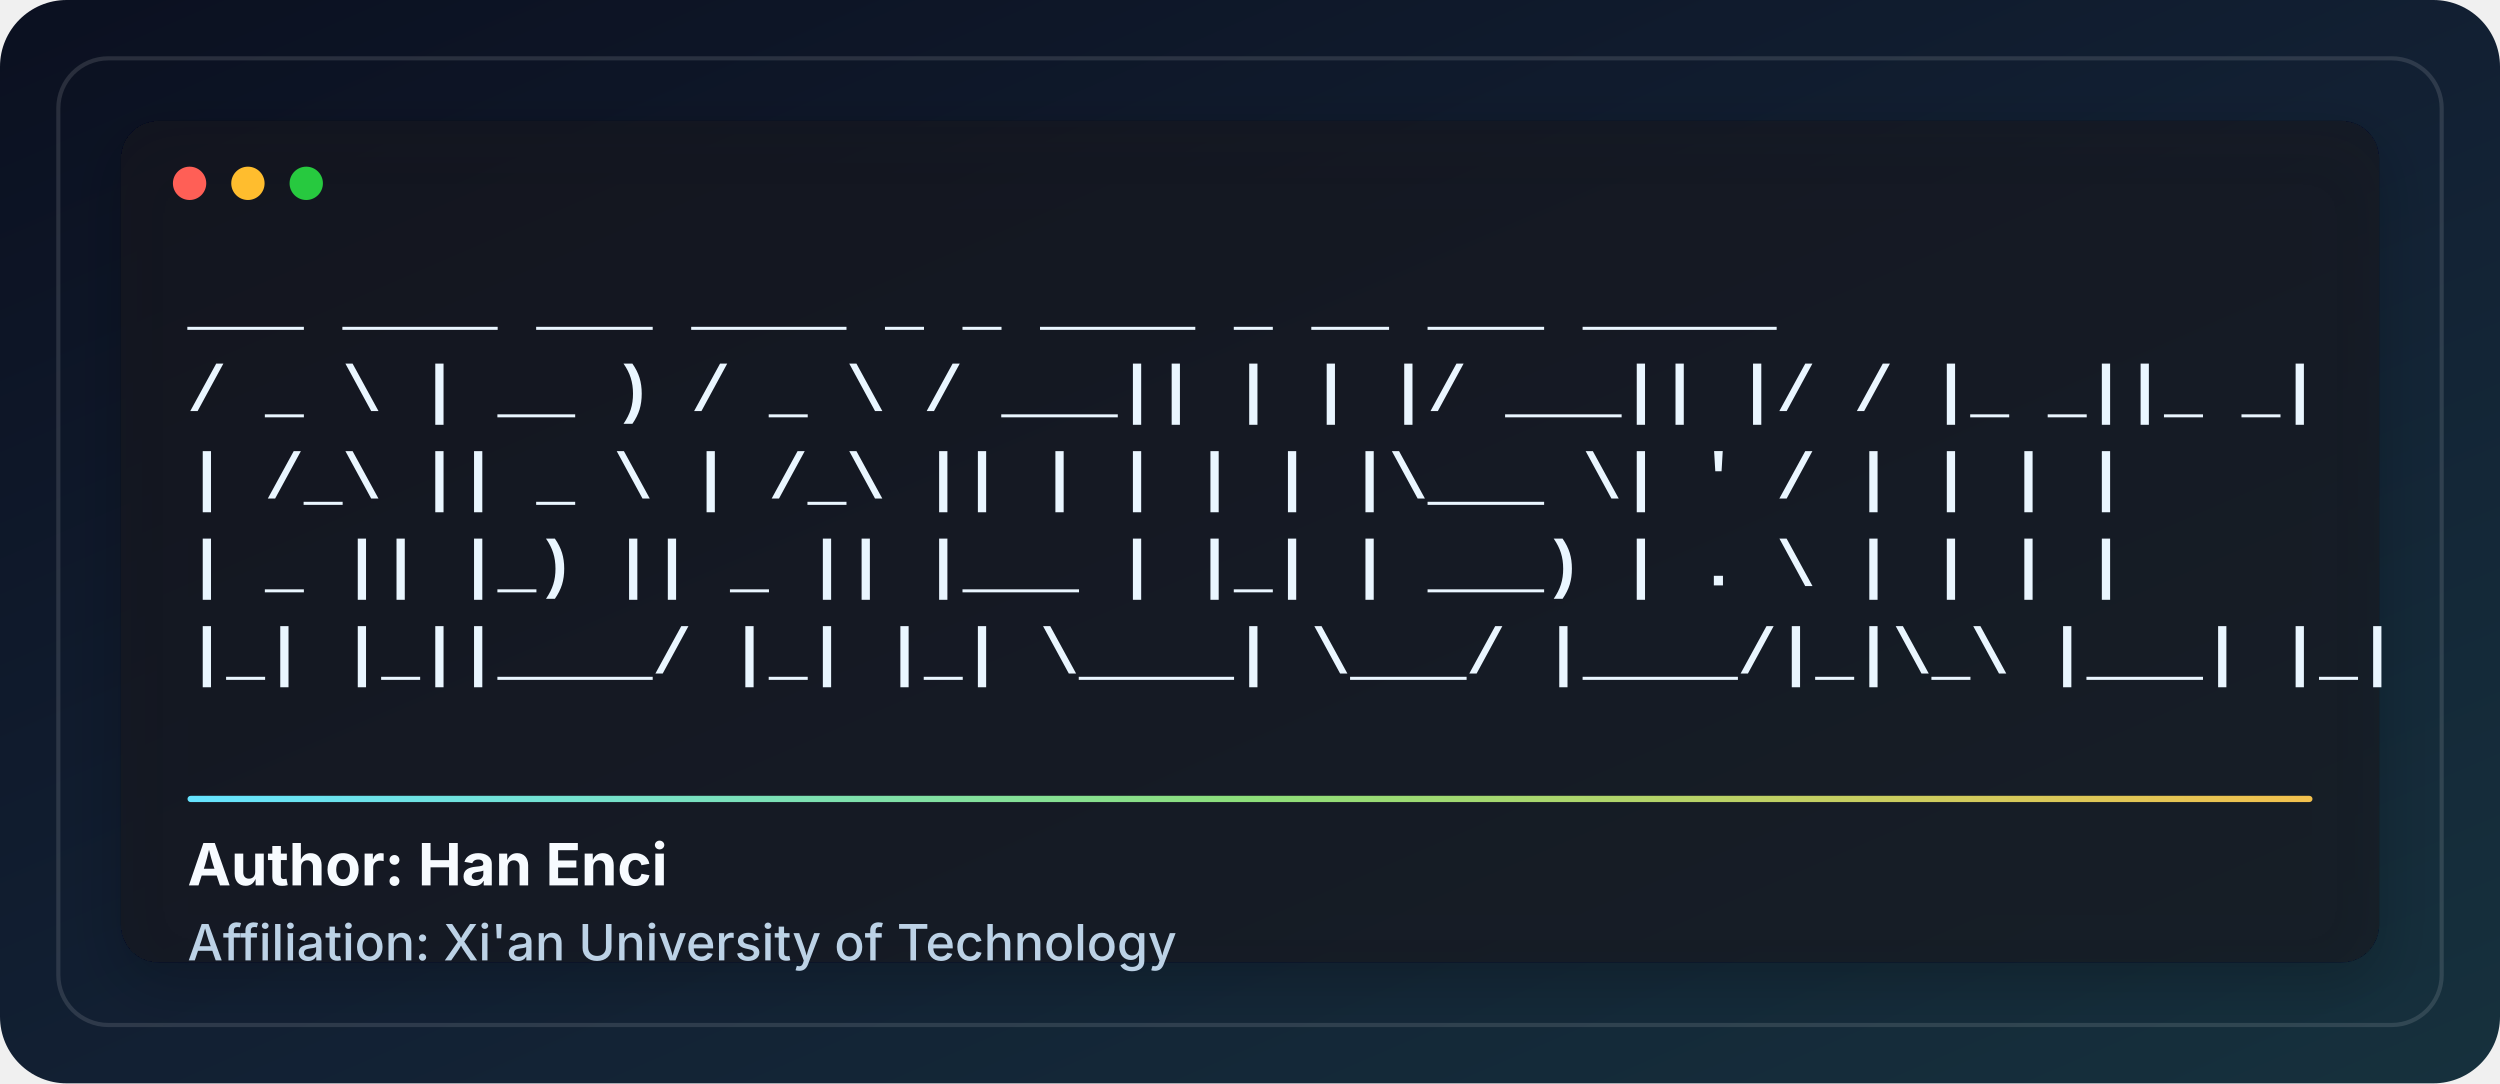
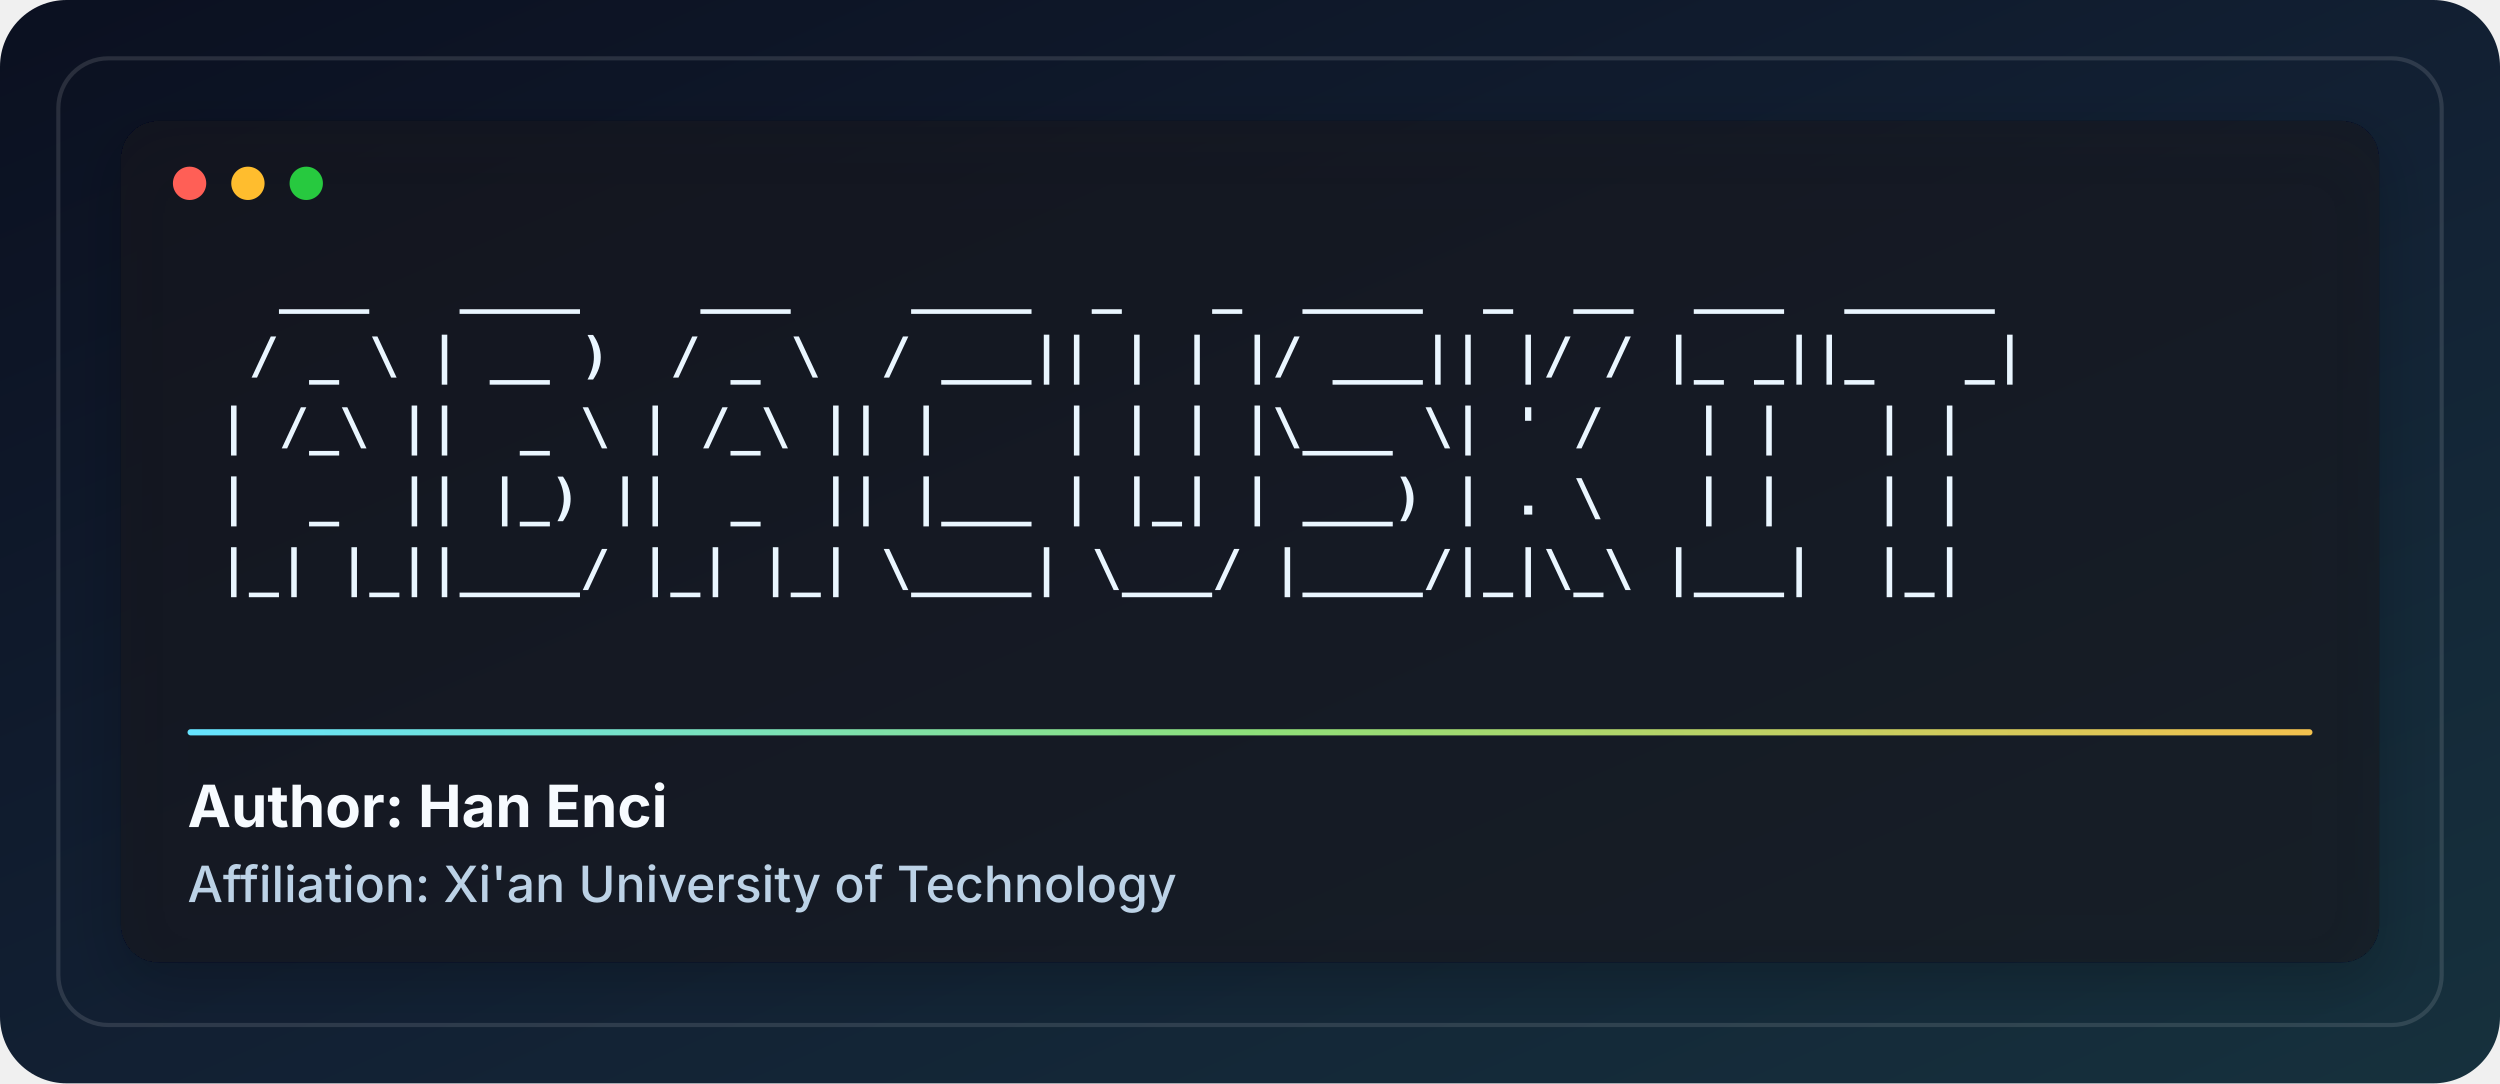
<svg xmlns="http://www.w3.org/2000/svg" width="1200" height="520" viewBox="0 0 1200 520" role="img" aria-labelledby="title desc">
  <defs>
    <linearGradient id="bg" x1="0" y1="0" x2="1" y2="1">
      <stop offset="0%" stop-color="#0b1020" />
      <stop offset="52%" stop-color="#122033" />
      <stop offset="100%" stop-color="#16313d" />
    </linearGradient>
    <linearGradient id="accent" x1="0" y1="0" x2="1" y2="0">
      <stop offset="0%" stop-color="#66e3ff" />
      <stop offset="50%" stop-color="#8ddf7a" />
      <stop offset="100%" stop-color="#f2c14e" />
    </linearGradient>
    <filter id="softShadow" x="-20%" y="-20%" width="140%" height="140%">
      <feDropShadow dx="0" dy="10" stdDeviation="14" flood-color="#000000" flood-opacity="0.35" />
    </filter>
  </defs>
  <rect width="1200" height="520" rx="32" fill="url(#bg)" />
  <rect x="28" y="28" width="1144" height="464" rx="24" fill="none" stroke="#ffffff" stroke-opacity="0.12" stroke-width="2" />
  <rect x="58" y="58" width="1084" height="404" rx="18" fill="#07111f" fill-opacity="0.58" filter="url(#softShadow)" />
  <g transform="translate(91 88)">
    <circle cx="0" cy="0" r="8" fill="#ff5f56" />
    <circle cx="28" cy="0" r="8" fill="#ffbd2e" />
    <circle cx="56" cy="0" r="8" fill="#27c93f" />
  </g>
-   <text x="90" y="155" fill="#eaf6ff" font-family="'SFMono-Regular', Consolas, 'Liberation Mono', Menlo, monospace" font-size="31" font-weight="700" letter-spacing="0">
-     <tspan x="90" dy="0">  ___   ____    ___    ____  _   _  ____  _  __  ___  _____ </tspan>
-     <tspan x="90" dy="42"> / _ \ | __ )  / _ \  / ___|| | | |/ ___|| |/ / |_ _||_   _|</tspan>
-     <tspan x="90" dy="42">| /_\ ||  _ \ | /_\ || |    | | | |\___ \| ' /   | |   | |  </tspan>
-     <tspan x="90" dy="42">|  _  || |_) ||  _  || |___ | |_| | ___) | . \   | |   | |  </tspan>
-     <tspan x="90" dy="42">|_| |_||____/ |_| |_| \____| \___/ |____/|_|\_\ |___|  |_|  </tspan>
+   <text x="105" y="145" fill="#eaf6ff" font-family="'DejaVu Sans Mono', 'Liberation Mono', Consolas, Menlo, monospace" font-size="24" font-weight="700" letter-spacing="0" xml:space="preserve">
+     <tspan x="105" dy="0" textLength="930" lengthAdjust="spacingAndGlyphs">  ___   ____    ___    ____  _   _  ____  _  __  ___  _____ </tspan>
+     <tspan x="105" dy="34" textLength="930" lengthAdjust="spacingAndGlyphs"> / _ \ | __ )  / _ \  / ___|| | | |/ ___|| |/ / |_ _||_   _|</tspan>
+     <tspan x="105" dy="34" textLength="930" lengthAdjust="spacingAndGlyphs">| /_\ ||  _ \ | /_\ || |    | | | |\___ \| ' /   | |   | |  </tspan>
+     <tspan x="105" dy="34" textLength="930" lengthAdjust="spacingAndGlyphs">|  _  || |_) ||  _  || |___ | |_| | ___) | . \   | |   | |  </tspan>
+     <tspan x="105" dy="34" textLength="930" lengthAdjust="spacingAndGlyphs">|_| |_||____/ |_| |_| \____| \___/ |____/|_|\_\ |___|  |_|  </tspan>
  </text>
-   <rect x="90" y="382" width="1020" height="3" rx="1.5" fill="url(#accent)" />
-   <text x="90" y="425" fill="#f7fbff" font-family="Inter, Arial, sans-serif" font-size="28" font-weight="700" letter-spacing="0">
+   <rect x="90" y="350" width="1020" height="3" rx="1.5" fill="url(#accent)" />
+   <text x="90" y="397" fill="#f7fbff" font-family="Inter, Arial, sans-serif" font-size="28" font-weight="700" letter-spacing="0">
    Author: Han Enci
  </text>
-   <text x="90" y="461" fill="#bcd2e6" font-family="Inter, Arial, sans-serif" font-size="24" font-weight="500" letter-spacing="0">
+   <text x="90" y="433" fill="#bcd2e6" font-family="Inter, Arial, sans-serif" font-size="24" font-weight="500" letter-spacing="0">
    Affiliation: Xi'an University of Technology
  </text>
</svg>
